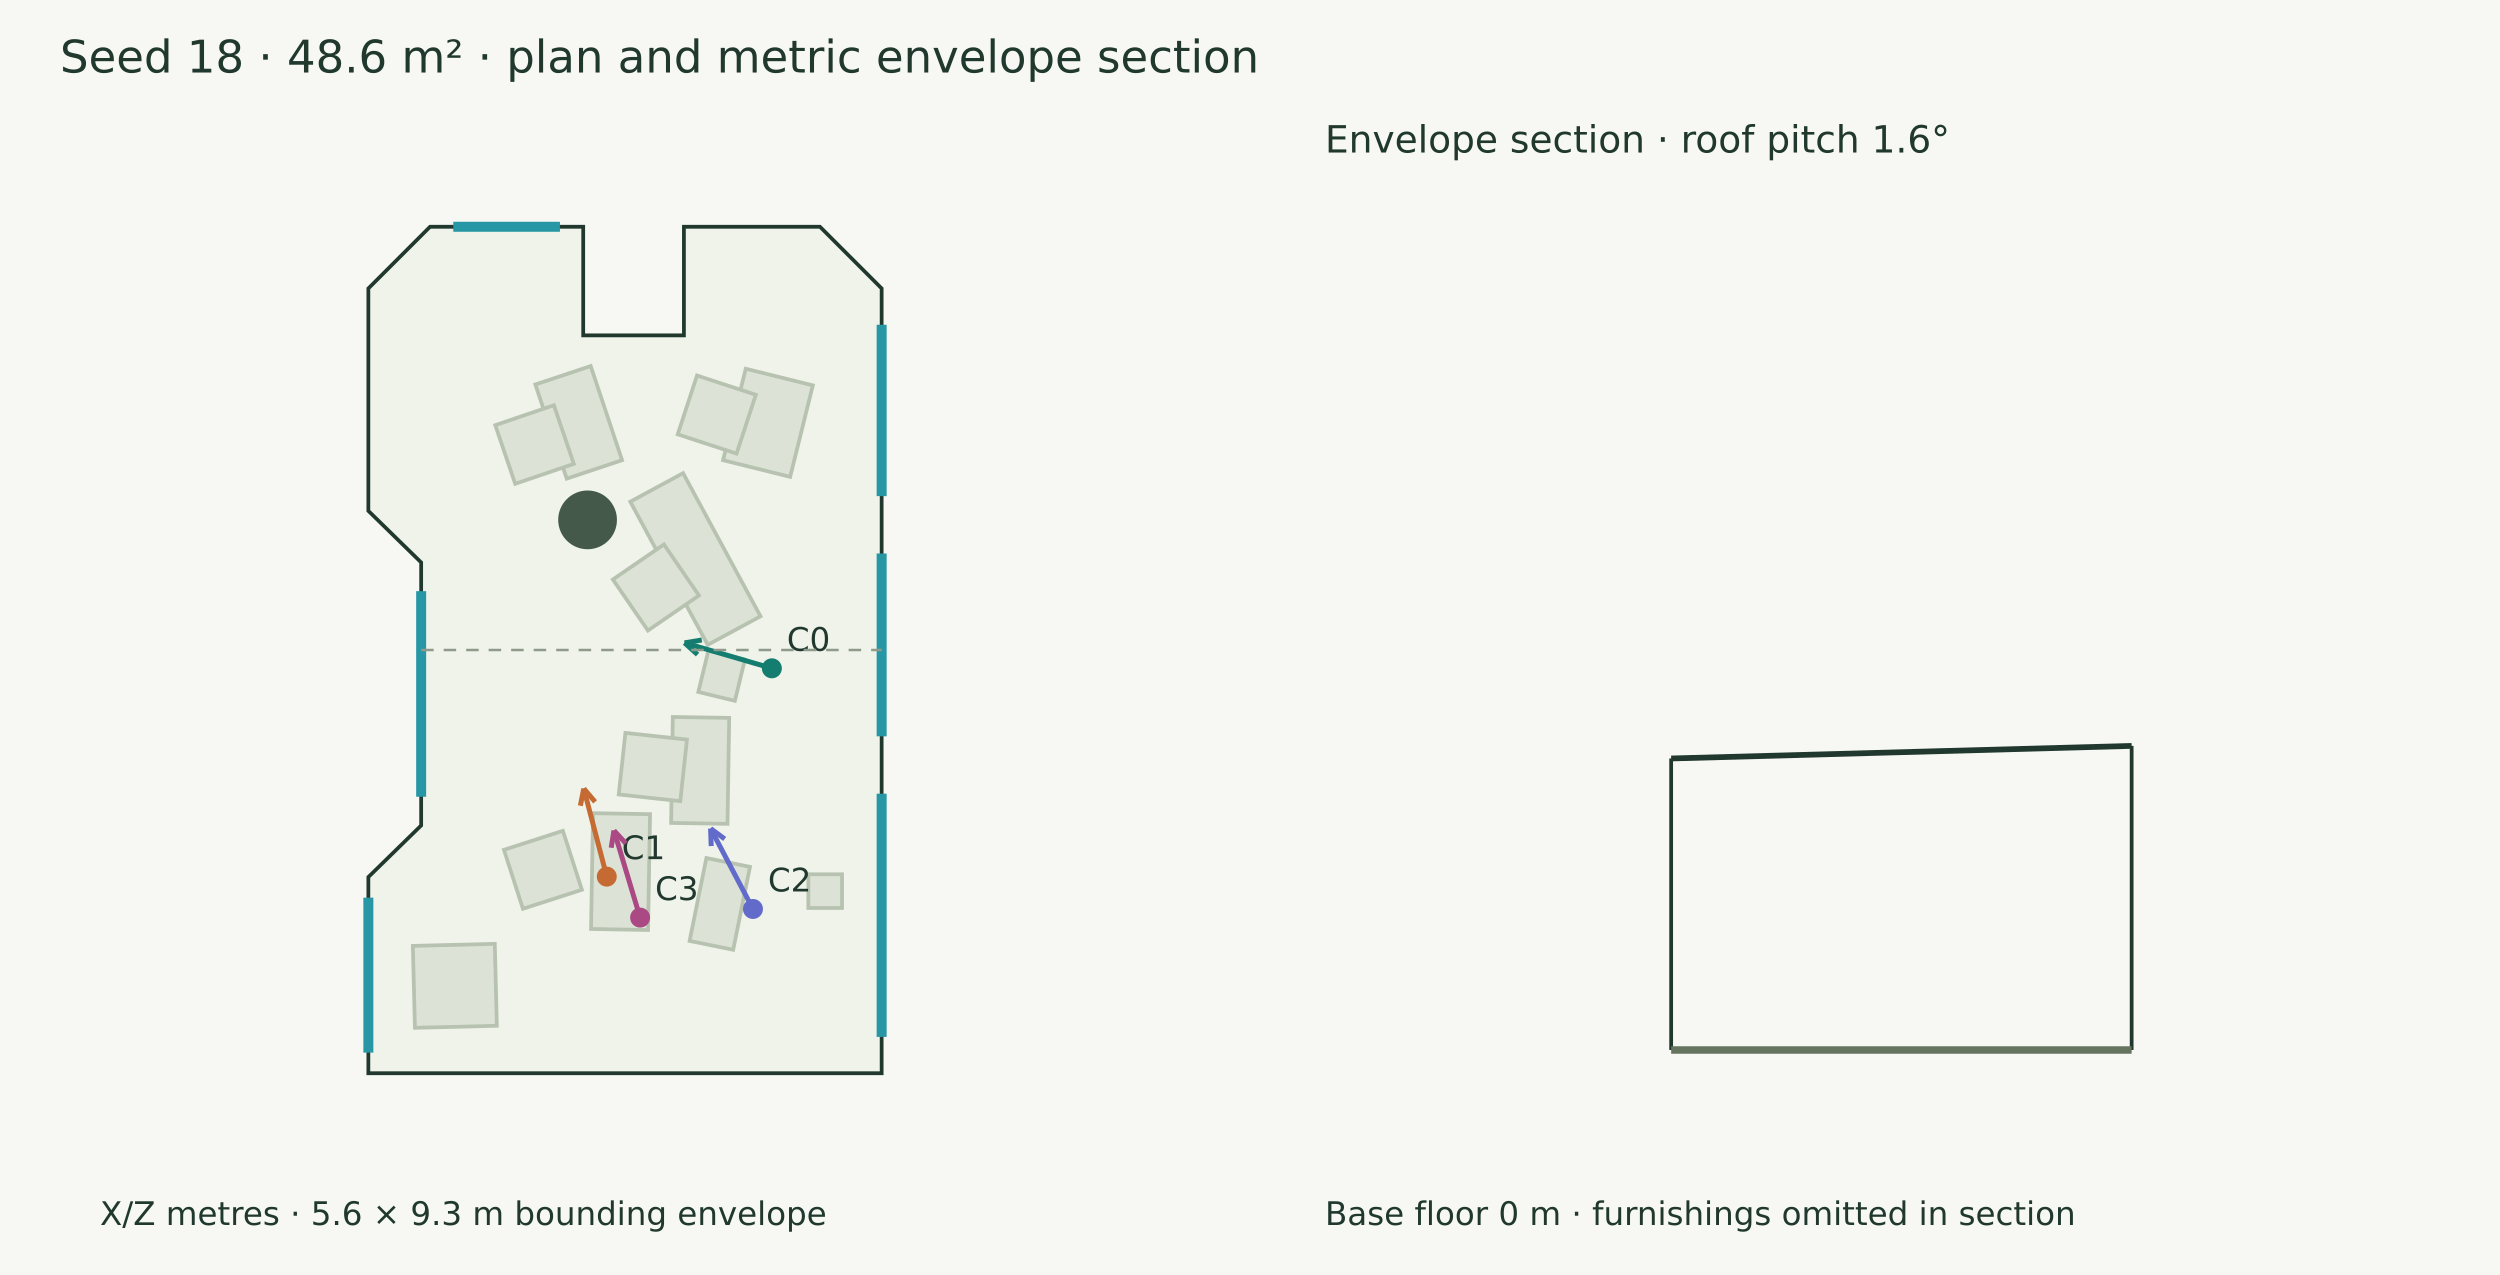
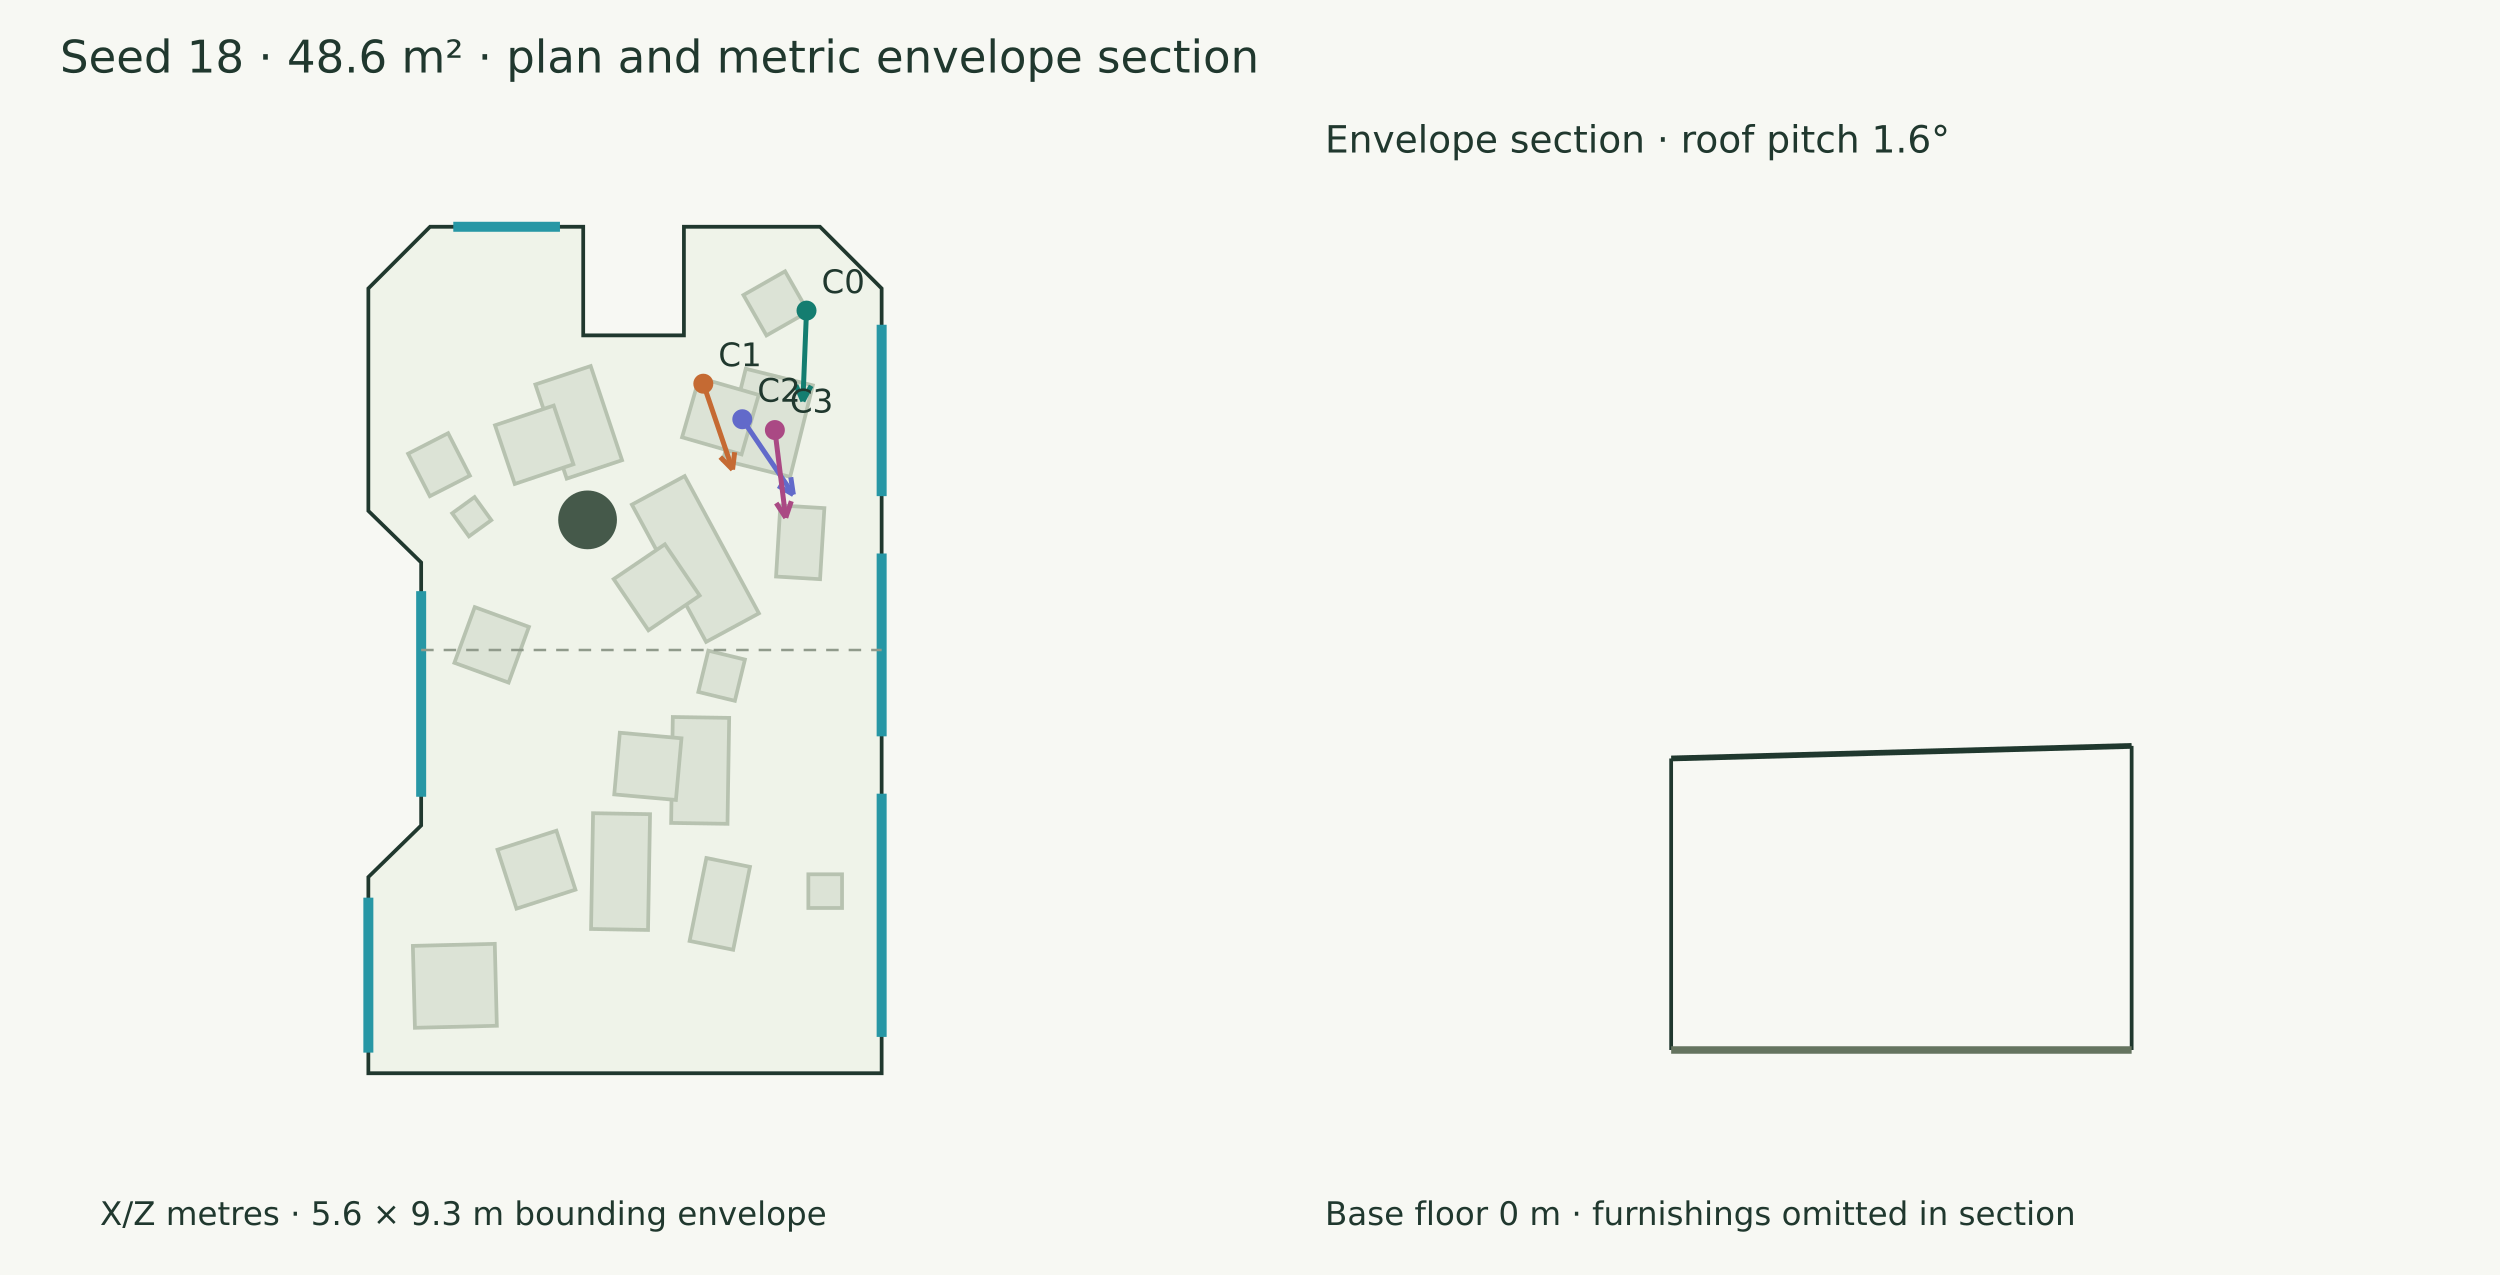
<svg xmlns="http://www.w3.org/2000/svg" width="1000" height="510" viewBox="0 0 1000 510">
  <rect width="100%" height="100%" fill="#f7f8f3" />
  <g font-family="DejaVu Sans" fill="#20382e">
    <text x="24.000" y="29.000" font-size="18">Seed 18 · 48.6 m² · plan and metric envelope section</text>
    <polygon points="172.011,90.709 233.285,90.709 233.285,134.149 273.565,134.149 273.565,90.709 327.989,90.709 352.658,115.378 352.658,429.291 147.342,429.291 147.342,350.818 168.463,330.184 168.463,224.982 147.342,204.348 147.342,115.378" fill="#eff3e9" stroke="#20382e" stroke-width="1.5" />
-     <polygon points="273.232,189.255 304.199,246.512 283.084,257.932 252.117,200.675" fill="#dce3d6" stroke="#b7c2b0" stroke-width="1.5" />
-     <polygon points="265.569,217.775 279.582,238.193 259.164,252.207 245.151,231.788" fill="#dce3d6" stroke="#b7c2b0" stroke-width="1.5" />
+     <polygon points="273.869,190.433 303.562,245.334 282.447,256.754 252.754,201.853" fill="#dce3d6" stroke="#b7c2b0" stroke-width="1.5" />
+     <polygon points="265.956,217.722 279.866,238.211 259.377,252.121 245.467,231.631" fill="#dce3d6" stroke="#b7c2b0" stroke-width="1.5" />
    <polygon points="291.668,287.153 290.996,329.526 268.453,329.168 269.125,286.795" fill="#dce3d6" stroke="#b7c2b0" stroke-width="1.5" />
-     <polygon points="274.788,295.840 272.113,320.459 247.493,317.784 250.168,293.165" fill="#dce3d6" stroke="#b7c2b0" stroke-width="1.5" />
+     <polygon points="272.591,295.320 270.364,319.984 245.700,317.758 247.927,293.093" fill="#dce3d6" stroke="#b7c2b0" stroke-width="1.5" />
    <polygon points="260.015,325.672 259.210,371.988 236.420,371.592 237.225,325.276" fill="#dce3d6" stroke="#b7c2b0" stroke-width="1.5" />
-     <polygon points="225.148,332.329 232.747,355.898 209.177,363.498 201.578,339.928" fill="#dce3d6" stroke="#b7c2b0" stroke-width="1.5" />
+     <polygon points="222.570,332.284 230.170,355.854 206.600,363.453 199.001,339.883" fill="#dce3d6" stroke="#b7c2b0" stroke-width="1.5" />
    <polygon points="325.130,154.154 316.056,190.740 289.228,184.086 298.302,147.501" fill="#dce3d6" stroke="#b7c2b0" stroke-width="1.5" />
-     <polygon points="302.334,157.916 294.624,181.450 271.090,173.739 278.800,150.205" fill="#dce3d6" stroke="#b7c2b0" stroke-width="1.5" />
+     <polygon points="303.479,157.975 296.623,181.772 272.827,174.917 279.682,151.120" fill="#dce3d6" stroke="#b7c2b0" stroke-width="1.5" />
    <polygon points="236.273,146.420 248.817,184.077 226.687,191.449 214.143,153.792" fill="#dce3d6" stroke="#b7c2b0" stroke-width="1.5" />
-     <polygon points="221.552,162.089 229.527,185.535 206.081,193.510 198.106,170.064" fill="#dce3d6" stroke="#b7c2b0" stroke-width="1.5" />
+     <polygon points="221.480,162.224 229.367,185.699 205.892,193.587 198.005,170.112" fill="#dce3d6" stroke="#b7c2b0" stroke-width="1.5" />
+     <polygon points="310.423,230.613 312.144,202.184 329.748,203.250 328.027,231.679" fill="#dce3d6" stroke="#b7c2b0" stroke-width="1.5" />
    <polygon points="165.144,378.358 197.911,377.533 198.735,410.300 165.969,411.124" fill="#dce3d6" stroke="#b7c2b0" stroke-width="1.5" />
    <polygon points="323.341,349.716 336.816,349.716 336.816,363.191 323.341,363.191" fill="#dce3d6" stroke="#b7c2b0" stroke-width="1.5" />
    <polygon points="297.963,263.831 293.949,280.335 279.330,276.780 283.344,260.276" fill="#dce3d6" stroke="#b7c2b0" stroke-width="1.5" />
    <polygon points="299.988,346.744 293.272,379.907 275.840,376.376 282.556,343.213" fill="#dce3d6" stroke="#b7c2b0" stroke-width="1.5" />
+     <polygon points="189.821,198.822 196.518,208.059 187.575,214.543 180.878,205.306" fill="#dce3d6" stroke="#b7c2b0" stroke-width="1.5" />
+     <polygon points="187.951,190.269 171.946,198.469 163.241,181.478 179.246,173.278" fill="#dce3d6" stroke="#b7c2b0" stroke-width="1.5" />
+     <polygon points="203.439,273.038 181.761,265.127 189.892,242.846 211.570,250.757" fill="#dce3d6" stroke="#b7c2b0" stroke-width="1.5" />
+     <polygon points="297.370,118.008 314.025,108.518 323.238,124.689 306.583,134.178" fill="#dce3d6" stroke="#b7c2b0" stroke-width="1.5" />
    <circle cx="235.031" cy="207.949" r="11.751" fill="#45594a" />
    <path d="M181.314,90.709 L223.982,90.709" stroke="#2797a5" stroke-width="4" fill="none" />
    <path d="M352.658,129.903 L352.658,198.454" stroke="#2797a5" stroke-width="4" fill="none" />
    <path d="M352.658,221.398 L352.658,294.531" stroke="#2797a5" stroke-width="4" fill="none" />
    <path d="M352.658,317.474 L352.658,414.766" stroke="#2797a5" stroke-width="4" fill="none" />
    <path d="M147.342,421.047 L147.342,359.062" stroke="#2797a5" stroke-width="4" fill="none" />
    <path d="M168.463,318.707 L168.463,236.459" stroke="#2797a5" stroke-width="4" fill="none" />
-     <path d="M308.742,267.326 L273.824,257.146" stroke="#147d70" stroke-width="2" fill="none" />
-     <path d="M273.824,257.146 L280.727,255.987" stroke="#147d70" stroke-width="2" fill="none" />
-     <path d="M273.824,257.146 L279.023,261.833" stroke="#147d70" stroke-width="2" fill="none" />
-     <circle cx="308.742" cy="267.326" r="4" fill="#147d70" />
-     <text x="314.742" y="260.326" font-size="13">C0</text>
-     <path d="M242.704,350.649 L233.500,315.420" stroke="#c56a33" stroke-width="2" fill="none" />
-     <path d="M233.500,315.420 L238.039,320.749" stroke="#c56a33" stroke-width="2" fill="none" />
-     <path d="M233.500,315.420 L232.147,322.288" stroke="#c56a33" stroke-width="2" fill="none" />
-     <circle cx="242.704" cy="350.649" r="4" fill="#c56a33" />
-     <text x="248.704" y="343.649" font-size="13">C1</text>
-     <path d="M301.183,363.587 L284.240,331.425" stroke="#626aca" stroke-width="2" fill="none" />
-     <path d="M284.240,331.425 L289.871,335.582" stroke="#626aca" stroke-width="2" fill="none" />
-     <path d="M284.240,331.425 L284.484,338.421" stroke="#626aca" stroke-width="2" fill="none" />
-     <circle cx="301.183" cy="363.587" r="4" fill="#626aca" />
-     <text x="307.183" y="356.587" font-size="13">C2</text>
-     <path d="M256.038,367.032 L245.581,332.199" stroke="#aa4984" stroke-width="2" fill="none" />
-     <path d="M245.581,332.199 L250.310,337.361" stroke="#aa4984" stroke-width="2" fill="none" />
-     <path d="M245.581,332.199 L244.477,339.112" stroke="#aa4984" stroke-width="2" fill="none" />
-     <circle cx="256.038" cy="367.032" r="4" fill="#aa4984" />
-     <text x="262.038" y="360.032" font-size="13">C3</text>
+     <path d="M322.606,124.242 L321.152,160.484" stroke="#147d70" stroke-width="2" fill="none" />
+     <path d="M321.152,160.484 L318.362,154.064" stroke="#147d70" stroke-width="2" fill="none" />
+     <path d="M321.152,160.484 L324.447,154.308" stroke="#147d70" stroke-width="2" fill="none" />
+     <circle cx="322.606" cy="124.242" r="4" fill="#147d70" />
+     <text x="328.606" y="117.242" font-size="13">C0</text>
+     <path d="M281.328,153.480 L293.018,187.823" stroke="#c56a33" stroke-width="2" fill="none" />
+     <path d="M293.018,187.823 L288.105,182.837" stroke="#c56a33" stroke-width="2" fill="none" />
+     <path d="M293.018,187.823 L293.869,180.875" stroke="#c56a33" stroke-width="2" fill="none" />
+     <circle cx="281.328" cy="153.48" r="4" fill="#c56a33" />
+     <text x="287.328" y="146.480" font-size="13">C1</text>
+     <path d="M296.919,167.693 L317.334,197.829" stroke="#626aca" stroke-width="2" fill="none" />
+     <path d="M317.334,197.829 L311.278,194.318" stroke="#626aca" stroke-width="2" fill="none" />
+     <path d="M317.334,197.829 L316.319,190.902" stroke="#626aca" stroke-width="2" fill="none" />
+     <circle cx="296.919" cy="167.693" r="4" fill="#626aca" />
+     <text x="302.919" y="160.693" font-size="13">C2</text>
+     <path d="M309.948,172.015 L314.287,207.104" stroke="#aa4984" stroke-width="2" fill="none" />
+     <path d="M314.287,207.104 L310.492,201.222" stroke="#aa4984" stroke-width="2" fill="none" />
+     <path d="M314.287,207.104 L316.535,200.475" stroke="#aa4984" stroke-width="2" fill="none" />
+     <circle cx="309.948" cy="172.015" r="4" fill="#aa4984" />
+     <text x="315.948" y="165.015" font-size="13">C3</text>
    <text x="40.000" y="490.000" font-size="13">X/Z metres · 5.6 × 9.3 m bounding envelope</text>
    <path d="M168.463,260.000 L352.658,260.000" stroke="#909a8b" stroke-width="1" stroke-dasharray="5 4" fill="none" />
    <path d="M668.463,303.387 L852.658,298.357" stroke="#20382e" stroke-width="2.3" fill="none" />
    <path d="M668.463,420.000 L668.463,303.387" stroke="#20382e" stroke-width="1.5" fill="none" />
    <path d="M852.658,420.000 L852.658,298.357" stroke="#20382e" stroke-width="1.5" fill="none" />
    <path d="M668.463,420.000 L852.658,420.000" stroke="#65745f" stroke-width="3" fill="none" />
    <path d="M668.463,420.000 L668.463,420.000" stroke="#8d9a85" stroke-width="1" fill="none" />
    <path d="M852.658,420.000 L852.658,420.000" stroke="#8d9a85" stroke-width="1" fill="none" />
    <text x="530.000" y="61.000" font-size="15">Envelope section · roof pitch 1.6°</text>
    <text x="530.000" y="490.000" font-size="13">Base floor 0 m · furnishings omitted in section</text>
  </g>
</svg>
